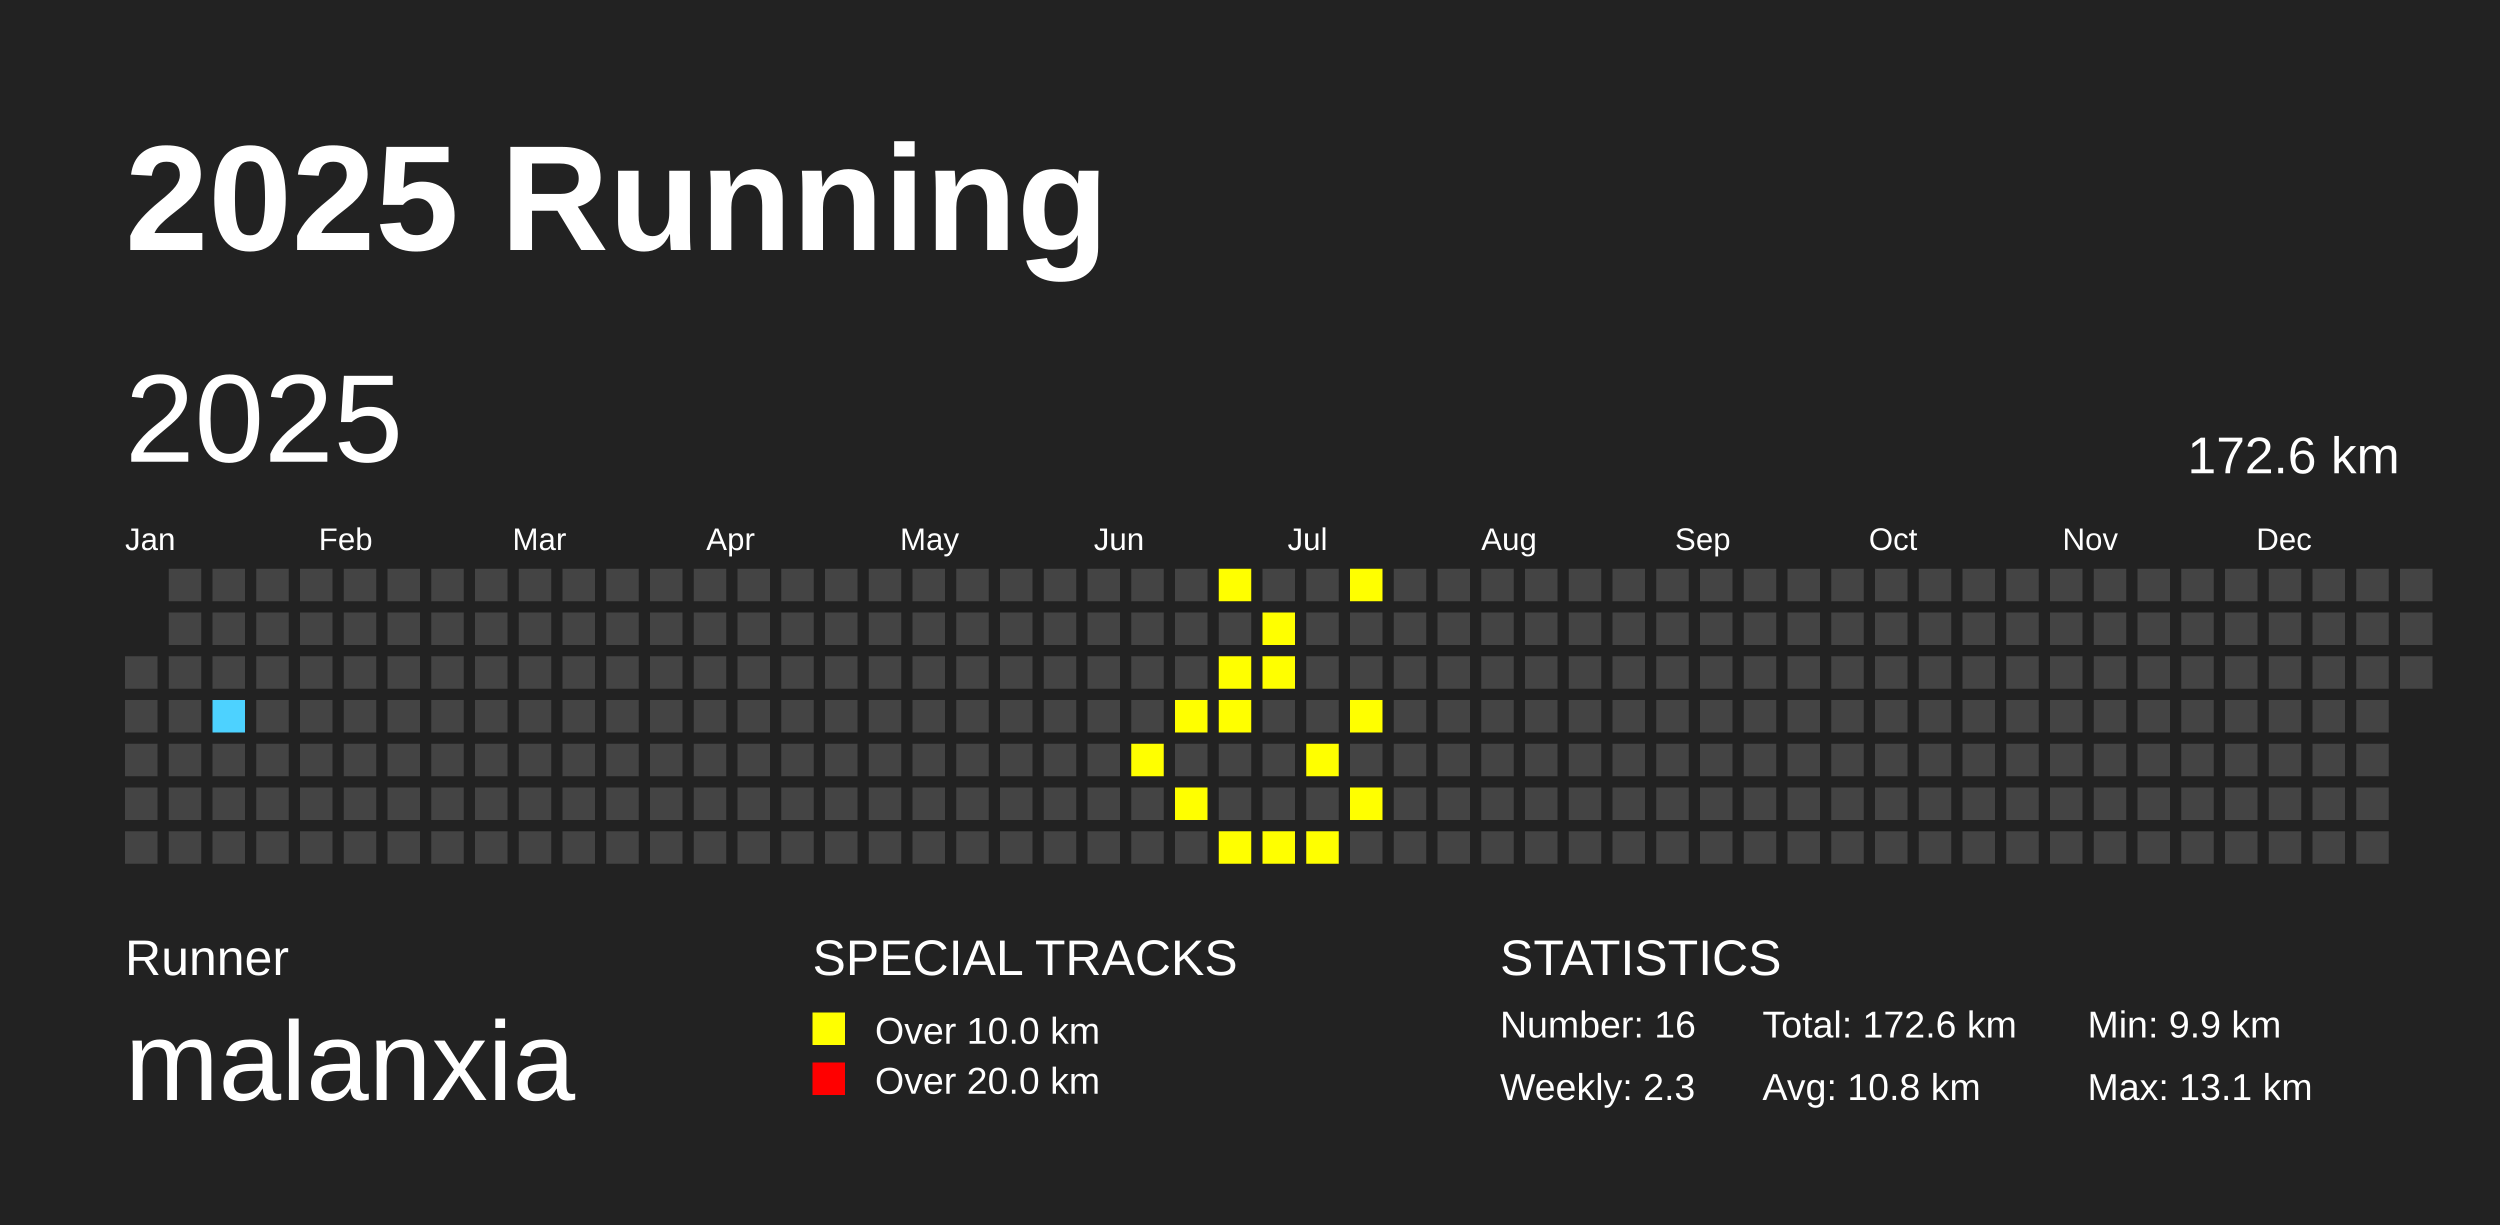
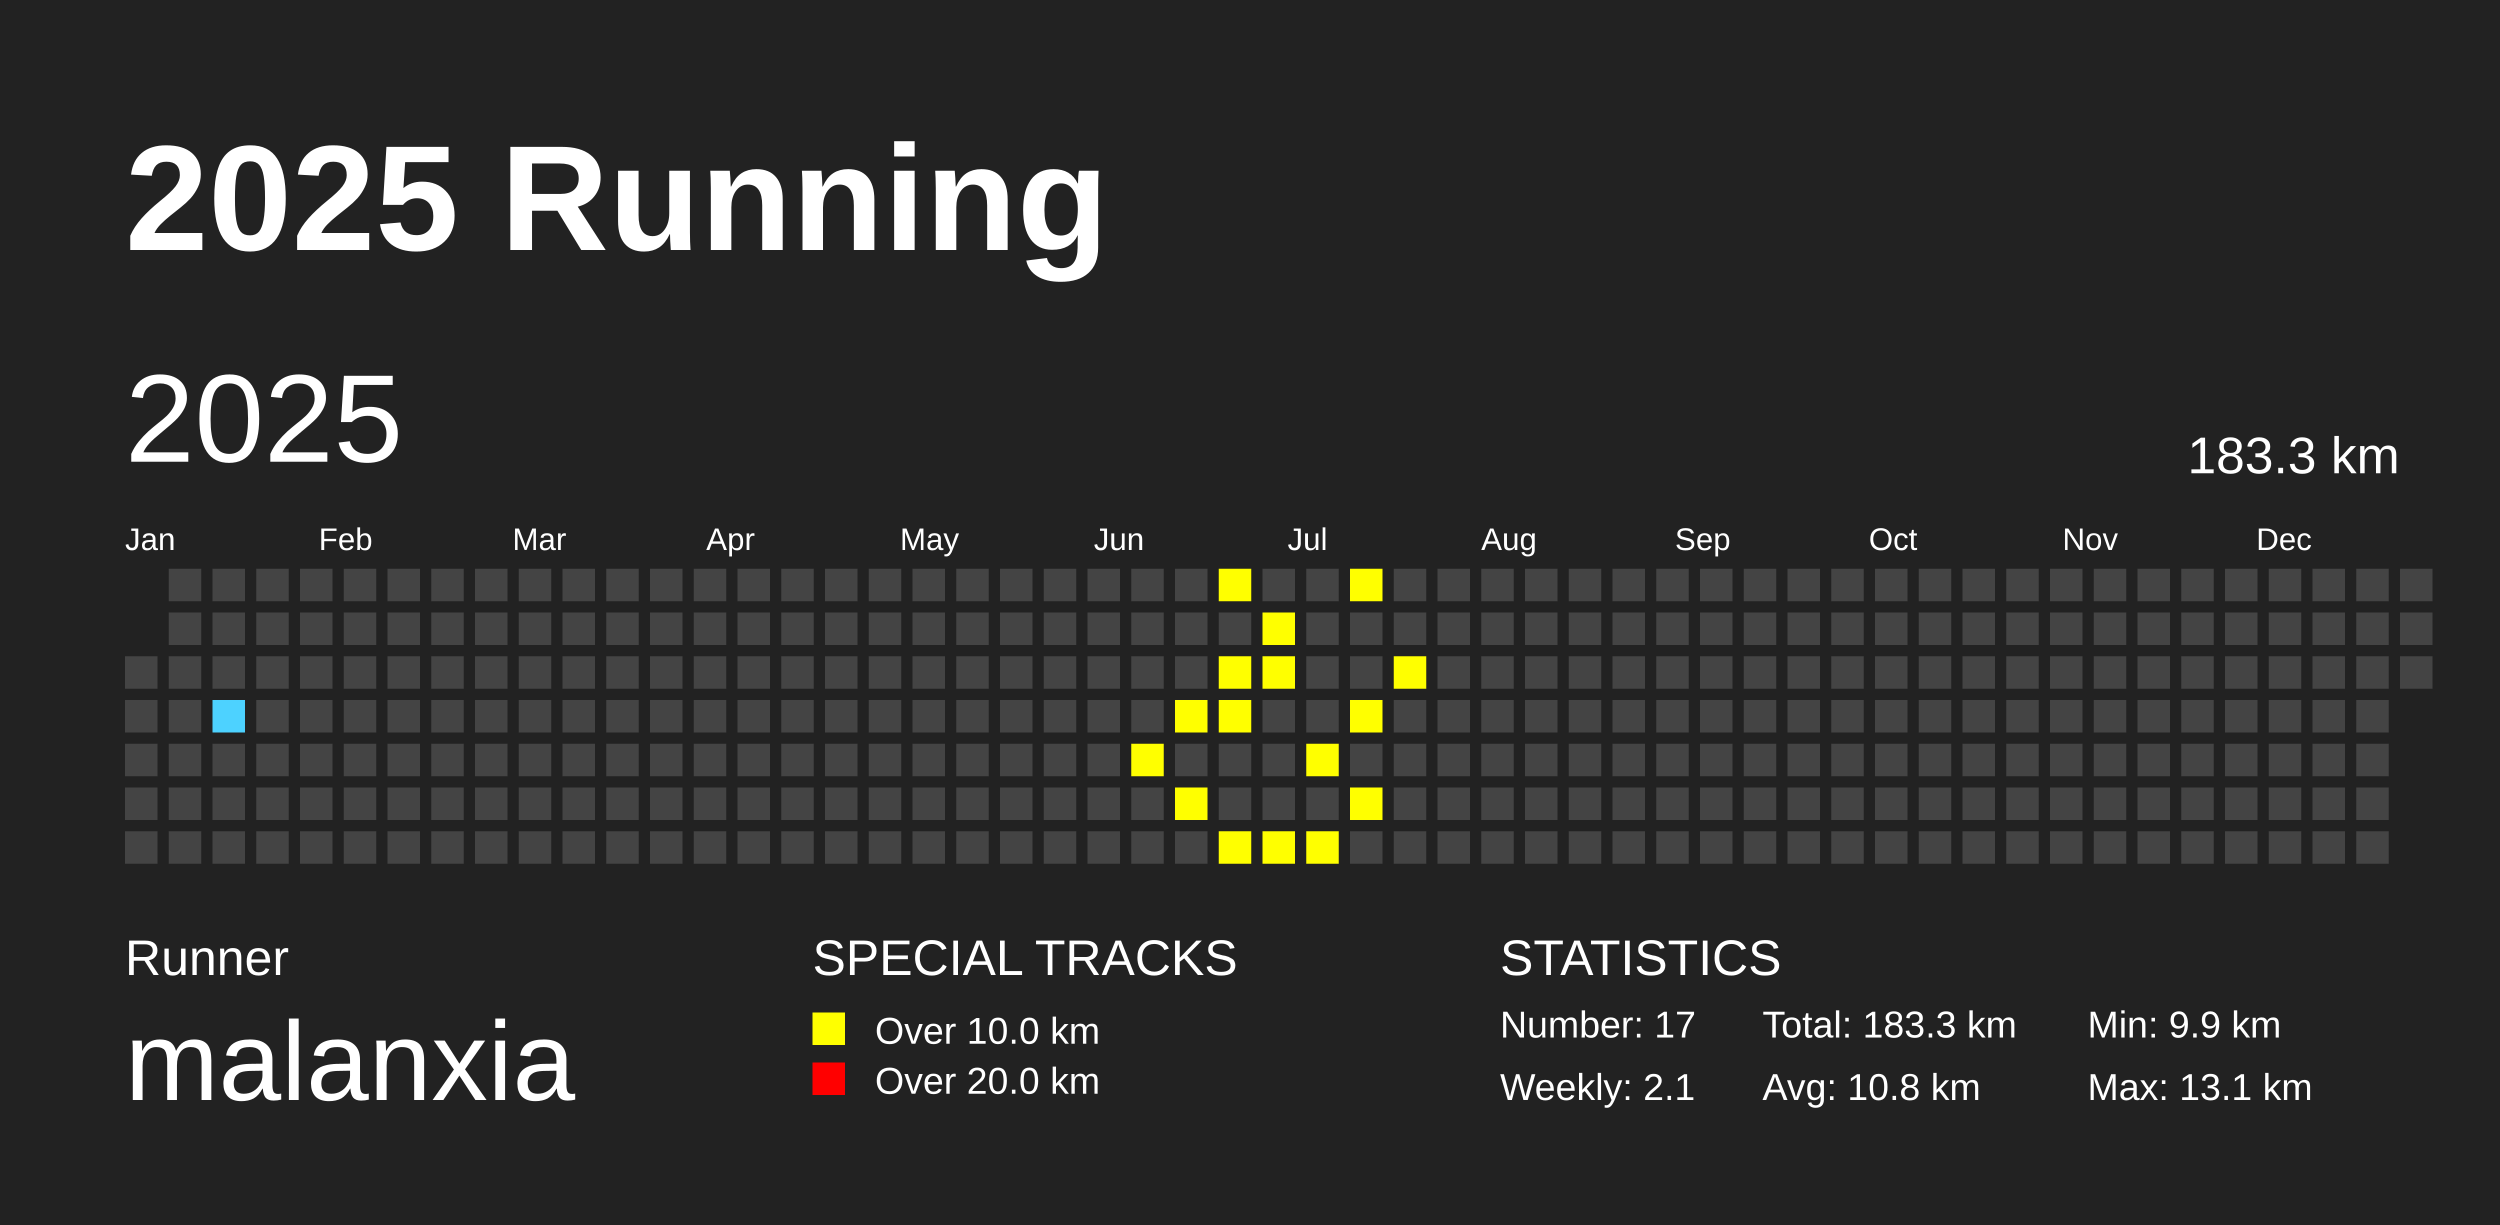
<svg xmlns="http://www.w3.org/2000/svg" baseProfile="full" height="98mm" version="1.1" viewBox="0,0,200,98" width="200mm">
  <defs />
  <rect fill="#222222" height="98" width="200" x="0" y="0" />
  <text fill="#FFFFFF" style="font-size:12px; font-family:Arial; font-weight:bold;" x="10" y="20">2025 Running</text>
  <text fill="#FFFFFF" style="font-size:4px; font-family:Arial" x="10" y="78">Runner</text>
  <text fill="#FFFFFF" style="font-size:9px; font-family:Arial" x="10" y="88">malanxia</text>
  <text fill="#FFFFFF" style="font-size:4px; font-family:Arial" x="65" y="78">SPECIAL TRACKS</text>
  <rect fill="yellow" height="2.6" width="2.6" x="65" y="81" />
  <text fill="#FFFFFF" style="font-size:3px; font-family:Arial" x="70" y="83.5">Over 10.0 km</text>
  <rect fill="red" height="2.6" width="2.6" x="65" y="85" />
  <text fill="#FFFFFF" style="font-size:3px; font-family:Arial" x="70" y="87.5">Over 20.0 km</text>
  <text fill="#FFFFFF" style="font-size:4px; font-family:Arial" x="120" y="78">STATISTICS</text>
-   <text fill="#FFFFFF" style="font-size:3px; font-family:Arial" x="120" y="83">Number: 16</text>
-   <text fill="#FFFFFF" style="font-size:3px; font-family:Arial" x="120" y="88">Weekly: 2.3</text>
-   <text fill="#FFFFFF" style="font-size:3px; font-family:Arial" x="141" y="83">Total: 172.6 km</text>
+   <text fill="#FFFFFF" style="font-size:3px; font-family:Arial" x="120" y="83">Number: 17</text>
+   <text fill="#FFFFFF" style="font-size:3px; font-family:Arial" x="120" y="88">Weekly: 2.1</text>
+   <text fill="#FFFFFF" style="font-size:3px; font-family:Arial" x="141" y="83">Total: 183.3 km</text>
  <text fill="#FFFFFF" style="font-size:3px; font-family:Arial" x="141" y="88">Avg: 10.8 km</text>
  <text fill="#FFFFFF" style="font-size:3px; font-family:Arial" x="167" y="83">Min: 9.9 km</text>
  <text fill="#FFFFFF" style="font-size:3px; font-family:Arial" x="167" y="88">Max: 13.1 km</text>
  <text dominant-baseline="hanging" fill="#FFFFFF" style="font-size:10.0px; font-family:Arial;" x="10" y="30">2025</text>
-   <text dominant-baseline="hanging" fill="#FFFFFF" style="font-size:4.125px; font-family:Arial;" x="175" y="35">172.6 km</text>
+   <text dominant-baseline="hanging" fill="#FFFFFF" style="font-size:4.125px; font-family:Arial;" x="175" y="35">183.3 km</text>
  <text fill="#FFFFFF" style="font-size:2.5px; font-family:Arial" x="10.0" y="44">Jan</text>
  <text fill="#FFFFFF" style="font-size:2.5px; font-family:Arial" x="25.5" y="44">Feb</text>
  <text fill="#FFFFFF" style="font-size:2.5px; font-family:Arial" x="41.0" y="44">Mar</text>
  <text fill="#FFFFFF" style="font-size:2.5px; font-family:Arial" x="56.5" y="44">Apr</text>
  <text fill="#FFFFFF" style="font-size:2.5px; font-family:Arial" x="72.0" y="44">May</text>
  <text fill="#FFFFFF" style="font-size:2.5px; font-family:Arial" x="87.5" y="44">Jun</text>
  <text fill="#FFFFFF" style="font-size:2.5px; font-family:Arial" x="103.0" y="44">Jul</text>
  <text fill="#FFFFFF" style="font-size:2.5px; font-family:Arial" x="118.5" y="44">Aug</text>
  <text fill="#FFFFFF" style="font-size:2.5px; font-family:Arial" x="134.0" y="44">Sep</text>
  <text fill="#FFFFFF" style="font-size:2.5px; font-family:Arial" x="149.5" y="44">Oct</text>
  <text fill="#FFFFFF" style="font-size:2.5px; font-family:Arial" x="165.0" y="44">Nov</text>
  <text fill="#FFFFFF" style="font-size:2.5px; font-family:Arial" x="180.5" y="44">Dec</text>
  <rect fill="#444444" height="2.6" width="2.6" x="10.0" y="52.5" />
  <rect fill="#444444" height="2.6" width="2.6" x="10.0" y="56.0" />
  <rect fill="#444444" height="2.6" width="2.6" x="10.0" y="59.5" />
  <rect fill="#444444" height="2.6" width="2.6" x="10.0" y="63.0" />
  <rect fill="#444444" height="2.6" width="2.6" x="10.0" y="66.5" />
  <rect fill="#444444" height="2.6" width="2.6" x="13.5" y="45.5" />
  <rect fill="#444444" height="2.6" width="2.6" x="13.5" y="49.0" />
  <rect fill="#444444" height="2.6" width="2.6" x="13.5" y="52.5" />
  <rect fill="#444444" height="2.6" width="2.6" x="13.5" y="56.0" />
  <rect fill="#444444" height="2.6" width="2.6" x="13.5" y="59.5" />
  <rect fill="#444444" height="2.6" width="2.6" x="13.5" y="63.0" />
  <rect fill="#444444" height="2.6" width="2.6" x="13.5" y="66.5" />
  <rect fill="#444444" height="2.6" width="2.6" x="17.0" y="45.5" />
  <rect fill="#444444" height="2.6" width="2.6" x="17.0" y="49.0" />
  <rect fill="#444444" height="2.6" width="2.6" x="17.0" y="52.5" />
  <rect fill="#4DD2FF" height="2.6" width="2.6" x="17.0" y="56.0" />
  <rect fill="#444444" height="2.6" width="2.6" x="17.0" y="59.5" />
  <rect fill="#444444" height="2.6" width="2.6" x="17.0" y="63.0" />
  <rect fill="#444444" height="2.6" width="2.6" x="17.0" y="66.5" />
  <rect fill="#444444" height="2.6" width="2.6" x="20.5" y="45.5" />
  <rect fill="#444444" height="2.6" width="2.6" x="20.5" y="49.0" />
  <rect fill="#444444" height="2.6" width="2.6" x="20.5" y="52.5" />
  <rect fill="#444444" height="2.6" width="2.6" x="20.5" y="56.0" />
  <rect fill="#444444" height="2.6" width="2.6" x="20.5" y="59.5" />
  <rect fill="#444444" height="2.6" width="2.6" x="20.5" y="63.0" />
  <rect fill="#444444" height="2.6" width="2.6" x="20.5" y="66.5" />
  <rect fill="#444444" height="2.6" width="2.6" x="24.0" y="45.5" />
  <rect fill="#444444" height="2.6" width="2.6" x="24.0" y="49.0" />
  <rect fill="#444444" height="2.6" width="2.6" x="24.0" y="52.5" />
  <rect fill="#444444" height="2.6" width="2.6" x="24.0" y="56.0" />
  <rect fill="#444444" height="2.6" width="2.6" x="24.0" y="59.5" />
  <rect fill="#444444" height="2.6" width="2.6" x="24.0" y="63.0" />
  <rect fill="#444444" height="2.6" width="2.6" x="24.0" y="66.5" />
  <rect fill="#444444" height="2.6" width="2.6" x="27.5" y="45.5" />
  <rect fill="#444444" height="2.6" width="2.6" x="27.5" y="49.0" />
  <rect fill="#444444" height="2.6" width="2.6" x="27.5" y="52.5" />
  <rect fill="#444444" height="2.6" width="2.6" x="27.5" y="56.0" />
  <rect fill="#444444" height="2.6" width="2.6" x="27.5" y="59.5" />
  <rect fill="#444444" height="2.6" width="2.6" x="27.5" y="63.0" />
  <rect fill="#444444" height="2.6" width="2.6" x="27.5" y="66.5" />
  <rect fill="#444444" height="2.6" width="2.6" x="31.0" y="45.5" />
  <rect fill="#444444" height="2.6" width="2.6" x="31.0" y="49.0" />
  <rect fill="#444444" height="2.6" width="2.6" x="31.0" y="52.5" />
  <rect fill="#444444" height="2.6" width="2.6" x="31.0" y="56.0" />
  <rect fill="#444444" height="2.6" width="2.6" x="31.0" y="59.5" />
  <rect fill="#444444" height="2.6" width="2.6" x="31.0" y="63.0" />
  <rect fill="#444444" height="2.6" width="2.6" x="31.0" y="66.5" />
  <rect fill="#444444" height="2.6" width="2.6" x="34.5" y="45.5" />
  <rect fill="#444444" height="2.6" width="2.6" x="34.5" y="49.0" />
  <rect fill="#444444" height="2.6" width="2.6" x="34.5" y="52.5" />
  <rect fill="#444444" height="2.6" width="2.6" x="34.5" y="56.0" />
  <rect fill="#444444" height="2.6" width="2.6" x="34.5" y="59.5" />
  <rect fill="#444444" height="2.6" width="2.6" x="34.5" y="63.0" />
  <rect fill="#444444" height="2.6" width="2.6" x="34.5" y="66.5" />
  <rect fill="#444444" height="2.6" width="2.6" x="38.0" y="45.5" />
  <rect fill="#444444" height="2.6" width="2.6" x="38.0" y="49.0" />
  <rect fill="#444444" height="2.6" width="2.6" x="38.0" y="52.5" />
  <rect fill="#444444" height="2.6" width="2.6" x="38.0" y="56.0" />
  <rect fill="#444444" height="2.6" width="2.6" x="38.0" y="59.5" />
  <rect fill="#444444" height="2.6" width="2.6" x="38.0" y="63.0" />
  <rect fill="#444444" height="2.6" width="2.6" x="38.0" y="66.5" />
  <rect fill="#444444" height="2.6" width="2.6" x="41.5" y="45.5" />
  <rect fill="#444444" height="2.6" width="2.6" x="41.5" y="49.0" />
  <rect fill="#444444" height="2.6" width="2.6" x="41.5" y="52.5" />
  <rect fill="#444444" height="2.6" width="2.6" x="41.5" y="56.0" />
  <rect fill="#444444" height="2.6" width="2.6" x="41.5" y="59.5" />
  <rect fill="#444444" height="2.6" width="2.6" x="41.5" y="63.0" />
  <rect fill="#444444" height="2.6" width="2.6" x="41.5" y="66.5" />
  <rect fill="#444444" height="2.6" width="2.6" x="45.0" y="45.5" />
  <rect fill="#444444" height="2.6" width="2.6" x="45.0" y="49.0" />
  <rect fill="#444444" height="2.6" width="2.6" x="45.0" y="52.5" />
  <rect fill="#444444" height="2.6" width="2.6" x="45.0" y="56.0" />
  <rect fill="#444444" height="2.6" width="2.6" x="45.0" y="59.5" />
  <rect fill="#444444" height="2.6" width="2.6" x="45.0" y="63.0" />
  <rect fill="#444444" height="2.6" width="2.6" x="45.0" y="66.5" />
  <rect fill="#444444" height="2.6" width="2.6" x="48.5" y="45.5" />
  <rect fill="#444444" height="2.6" width="2.6" x="48.5" y="49.0" />
  <rect fill="#444444" height="2.6" width="2.6" x="48.5" y="52.5" />
  <rect fill="#444444" height="2.6" width="2.6" x="48.5" y="56.0" />
  <rect fill="#444444" height="2.6" width="2.6" x="48.5" y="59.5" />
  <rect fill="#444444" height="2.6" width="2.6" x="48.5" y="63.0" />
  <rect fill="#444444" height="2.6" width="2.6" x="48.5" y="66.5" />
  <rect fill="#444444" height="2.6" width="2.6" x="52.0" y="45.5" />
  <rect fill="#444444" height="2.6" width="2.6" x="52.0" y="49.0" />
  <rect fill="#444444" height="2.6" width="2.6" x="52.0" y="52.5" />
  <rect fill="#444444" height="2.6" width="2.6" x="52.0" y="56.0" />
  <rect fill="#444444" height="2.6" width="2.6" x="52.0" y="59.5" />
  <rect fill="#444444" height="2.6" width="2.6" x="52.0" y="63.0" />
  <rect fill="#444444" height="2.6" width="2.6" x="52.0" y="66.5" />
  <rect fill="#444444" height="2.6" width="2.6" x="55.5" y="45.5" />
  <rect fill="#444444" height="2.6" width="2.6" x="55.5" y="49.0" />
  <rect fill="#444444" height="2.6" width="2.6" x="55.5" y="52.5" />
  <rect fill="#444444" height="2.6" width="2.6" x="55.5" y="56.0" />
  <rect fill="#444444" height="2.6" width="2.6" x="55.5" y="59.5" />
  <rect fill="#444444" height="2.6" width="2.6" x="55.5" y="63.0" />
  <rect fill="#444444" height="2.6" width="2.6" x="55.5" y="66.5" />
  <rect fill="#444444" height="2.6" width="2.6" x="59.0" y="45.5" />
  <rect fill="#444444" height="2.6" width="2.6" x="59.0" y="49.0" />
  <rect fill="#444444" height="2.6" width="2.6" x="59.0" y="52.5" />
  <rect fill="#444444" height="2.6" width="2.6" x="59.0" y="56.0" />
  <rect fill="#444444" height="2.6" width="2.6" x="59.0" y="59.5" />
  <rect fill="#444444" height="2.6" width="2.6" x="59.0" y="63.0" />
  <rect fill="#444444" height="2.6" width="2.6" x="59.0" y="66.5" />
  <rect fill="#444444" height="2.6" width="2.6" x="62.5" y="45.5" />
  <rect fill="#444444" height="2.6" width="2.6" x="62.5" y="49.0" />
  <rect fill="#444444" height="2.6" width="2.6" x="62.5" y="52.5" />
  <rect fill="#444444" height="2.6" width="2.6" x="62.5" y="56.0" />
  <rect fill="#444444" height="2.6" width="2.6" x="62.5" y="59.5" />
  <rect fill="#444444" height="2.6" width="2.6" x="62.5" y="63.0" />
  <rect fill="#444444" height="2.6" width="2.6" x="62.5" y="66.5" />
  <rect fill="#444444" height="2.6" width="2.6" x="66.0" y="45.5" />
  <rect fill="#444444" height="2.6" width="2.6" x="66.0" y="49.0" />
  <rect fill="#444444" height="2.6" width="2.6" x="66.0" y="52.5" />
  <rect fill="#444444" height="2.6" width="2.6" x="66.0" y="56.0" />
  <rect fill="#444444" height="2.6" width="2.6" x="66.0" y="59.5" />
  <rect fill="#444444" height="2.6" width="2.6" x="66.0" y="63.0" />
  <rect fill="#444444" height="2.6" width="2.6" x="66.0" y="66.5" />
  <rect fill="#444444" height="2.6" width="2.6" x="69.5" y="45.5" />
  <rect fill="#444444" height="2.6" width="2.6" x="69.5" y="49.0" />
  <rect fill="#444444" height="2.6" width="2.6" x="69.5" y="52.5" />
  <rect fill="#444444" height="2.6" width="2.6" x="69.5" y="56.0" />
  <rect fill="#444444" height="2.6" width="2.6" x="69.5" y="59.5" />
  <rect fill="#444444" height="2.6" width="2.6" x="69.5" y="63.0" />
  <rect fill="#444444" height="2.6" width="2.6" x="69.5" y="66.5" />
  <rect fill="#444444" height="2.6" width="2.6" x="73.0" y="45.5" />
  <rect fill="#444444" height="2.6" width="2.6" x="73.0" y="49.0" />
  <rect fill="#444444" height="2.6" width="2.6" x="73.0" y="52.5" />
  <rect fill="#444444" height="2.6" width="2.6" x="73.0" y="56.0" />
  <rect fill="#444444" height="2.6" width="2.6" x="73.0" y="59.5" />
  <rect fill="#444444" height="2.6" width="2.6" x="73.0" y="63.0" />
  <rect fill="#444444" height="2.6" width="2.6" x="73.0" y="66.5" />
  <rect fill="#444444" height="2.6" width="2.6" x="76.5" y="45.5" />
  <rect fill="#444444" height="2.6" width="2.6" x="76.5" y="49.0" />
  <rect fill="#444444" height="2.6" width="2.6" x="76.5" y="52.5" />
  <rect fill="#444444" height="2.6" width="2.6" x="76.5" y="56.0" />
  <rect fill="#444444" height="2.6" width="2.6" x="76.5" y="59.5" />
  <rect fill="#444444" height="2.6" width="2.6" x="76.5" y="63.0" />
  <rect fill="#444444" height="2.6" width="2.6" x="76.5" y="66.5" />
  <rect fill="#444444" height="2.6" width="2.6" x="80.0" y="45.5" />
  <rect fill="#444444" height="2.6" width="2.6" x="80.0" y="49.0" />
  <rect fill="#444444" height="2.6" width="2.6" x="80.0" y="52.5" />
  <rect fill="#444444" height="2.6" width="2.6" x="80.0" y="56.0" />
  <rect fill="#444444" height="2.6" width="2.6" x="80.0" y="59.5" />
  <rect fill="#444444" height="2.6" width="2.6" x="80.0" y="63.0" />
  <rect fill="#444444" height="2.6" width="2.6" x="80.0" y="66.5" />
  <rect fill="#444444" height="2.6" width="2.6" x="83.5" y="45.5" />
  <rect fill="#444444" height="2.6" width="2.6" x="83.5" y="49.0" />
  <rect fill="#444444" height="2.6" width="2.6" x="83.5" y="52.5" />
  <rect fill="#444444" height="2.6" width="2.6" x="83.5" y="56.0" />
  <rect fill="#444444" height="2.6" width="2.6" x="83.5" y="59.5" />
  <rect fill="#444444" height="2.6" width="2.6" x="83.5" y="63.0" />
  <rect fill="#444444" height="2.6" width="2.6" x="83.5" y="66.5" />
  <rect fill="#444444" height="2.6" width="2.6" x="87.0" y="45.5" />
  <rect fill="#444444" height="2.6" width="2.6" x="87.0" y="49.0" />
  <rect fill="#444444" height="2.6" width="2.6" x="87.0" y="52.5" />
  <rect fill="#444444" height="2.6" width="2.6" x="87.0" y="56.0" />
  <rect fill="#444444" height="2.6" width="2.6" x="87.0" y="59.5" />
  <rect fill="#444444" height="2.6" width="2.6" x="87.0" y="63.0" />
  <rect fill="#444444" height="2.6" width="2.6" x="87.0" y="66.5" />
  <rect fill="#444444" height="2.6" width="2.6" x="90.5" y="45.5" />
  <rect fill="#444444" height="2.6" width="2.6" x="90.5" y="49.0" />
  <rect fill="#444444" height="2.6" width="2.6" x="90.5" y="52.5" />
  <rect fill="#444444" height="2.6" width="2.6" x="90.5" y="56.0" />
  <rect fill="yellow" height="2.6" width="2.6" x="90.5" y="59.5" />
  <rect fill="#444444" height="2.6" width="2.6" x="90.5" y="63.0" />
  <rect fill="#444444" height="2.6" width="2.6" x="90.5" y="66.5" />
  <rect fill="#444444" height="2.6" width="2.6" x="94.0" y="45.5" />
  <rect fill="#444444" height="2.6" width="2.6" x="94.0" y="49.0" />
  <rect fill="#444444" height="2.6" width="2.6" x="94.0" y="52.5" />
  <rect fill="yellow" height="2.6" width="2.6" x="94.0" y="56.0" />
  <rect fill="#444444" height="2.6" width="2.6" x="94.0" y="59.5" />
  <rect fill="yellow" height="2.6" width="2.6" x="94.0" y="63.0" />
  <rect fill="#444444" height="2.6" width="2.6" x="94.0" y="66.5" />
  <rect fill="yellow" height="2.6" width="2.6" x="97.5" y="45.5" />
  <rect fill="#444444" height="2.6" width="2.6" x="97.5" y="49.0" />
  <rect fill="yellow" height="2.6" width="2.6" x="97.5" y="52.5" />
  <rect fill="yellow" height="2.6" width="2.6" x="97.5" y="56.0" />
  <rect fill="#444444" height="2.6" width="2.6" x="97.5" y="59.5" />
  <rect fill="#444444" height="2.6" width="2.6" x="97.5" y="63.0" />
  <rect fill="yellow" height="2.6" width="2.6" x="97.5" y="66.5" />
  <rect fill="#444444" height="2.6" width="2.6" x="101.0" y="45.5" />
  <rect fill="yellow" height="2.6" width="2.6" x="101.0" y="49.0" />
  <rect fill="yellow" height="2.6" width="2.6" x="101.0" y="52.5" />
  <rect fill="#444444" height="2.6" width="2.6" x="101.0" y="56.0" />
  <rect fill="#444444" height="2.6" width="2.6" x="101.0" y="59.5" />
  <rect fill="#444444" height="2.6" width="2.6" x="101.0" y="63.0" />
  <rect fill="yellow" height="2.6" width="2.6" x="101.0" y="66.5" />
  <rect fill="#444444" height="2.6" width="2.6" x="104.5" y="45.5" />
  <rect fill="#444444" height="2.6" width="2.6" x="104.5" y="49.0" />
  <rect fill="#444444" height="2.6" width="2.6" x="104.5" y="52.5" />
  <rect fill="#444444" height="2.6" width="2.6" x="104.5" y="56.0" />
  <rect fill="yellow" height="2.6" width="2.6" x="104.5" y="59.5" />
  <rect fill="#444444" height="2.6" width="2.6" x="104.5" y="63.0" />
  <rect fill="yellow" height="2.6" width="2.6" x="104.5" y="66.5" />
  <rect fill="yellow" height="2.6" width="2.6" x="108.0" y="45.5" />
  <rect fill="#444444" height="2.6" width="2.6" x="108.0" y="49.0" />
  <rect fill="#444444" height="2.6" width="2.6" x="108.0" y="52.5" />
  <rect fill="yellow" height="2.6" width="2.6" x="108.0" y="56.0" />
  <rect fill="#444444" height="2.6" width="2.6" x="108.0" y="59.5" />
  <rect fill="yellow" height="2.6" width="2.6" x="108.0" y="63.0" />
  <rect fill="#444444" height="2.6" width="2.6" x="108.0" y="66.5" />
  <rect fill="#444444" height="2.6" width="2.6" x="111.5" y="45.5" />
  <rect fill="#444444" height="2.6" width="2.6" x="111.5" y="49.0" />
-   <rect fill="#444444" height="2.6" width="2.6" x="111.5" y="52.5" />
+   <rect fill="yellow" height="2.6" width="2.6" x="111.5" y="52.5" />
  <rect fill="#444444" height="2.6" width="2.6" x="111.5" y="56.0" />
  <rect fill="#444444" height="2.6" width="2.6" x="111.5" y="59.5" />
  <rect fill="#444444" height="2.6" width="2.6" x="111.5" y="63.0" />
  <rect fill="#444444" height="2.6" width="2.6" x="111.5" y="66.5" />
  <rect fill="#444444" height="2.6" width="2.6" x="115.0" y="45.5" />
  <rect fill="#444444" height="2.6" width="2.6" x="115.0" y="49.0" />
  <rect fill="#444444" height="2.6" width="2.6" x="115.0" y="52.5" />
  <rect fill="#444444" height="2.6" width="2.6" x="115.0" y="56.0" />
  <rect fill="#444444" height="2.6" width="2.6" x="115.0" y="59.5" />
  <rect fill="#444444" height="2.6" width="2.6" x="115.0" y="63.0" />
  <rect fill="#444444" height="2.6" width="2.6" x="115.0" y="66.5" />
  <rect fill="#444444" height="2.6" width="2.6" x="118.5" y="45.5" />
  <rect fill="#444444" height="2.6" width="2.6" x="118.5" y="49.0" />
  <rect fill="#444444" height="2.6" width="2.6" x="118.5" y="52.5" />
  <rect fill="#444444" height="2.6" width="2.6" x="118.5" y="56.0" />
  <rect fill="#444444" height="2.6" width="2.6" x="118.5" y="59.5" />
  <rect fill="#444444" height="2.6" width="2.6" x="118.5" y="63.0" />
  <rect fill="#444444" height="2.6" width="2.6" x="118.5" y="66.5" />
  <rect fill="#444444" height="2.6" width="2.6" x="122.0" y="45.5" />
  <rect fill="#444444" height="2.6" width="2.6" x="122.0" y="49.0" />
  <rect fill="#444444" height="2.6" width="2.6" x="122.0" y="52.5" />
  <rect fill="#444444" height="2.6" width="2.6" x="122.0" y="56.0" />
  <rect fill="#444444" height="2.6" width="2.6" x="122.0" y="59.5" />
  <rect fill="#444444" height="2.6" width="2.6" x="122.0" y="63.0" />
  <rect fill="#444444" height="2.6" width="2.6" x="122.0" y="66.5" />
  <rect fill="#444444" height="2.6" width="2.6" x="125.5" y="45.5" />
  <rect fill="#444444" height="2.6" width="2.6" x="125.5" y="49.0" />
  <rect fill="#444444" height="2.6" width="2.6" x="125.5" y="52.5" />
  <rect fill="#444444" height="2.6" width="2.6" x="125.5" y="56.0" />
  <rect fill="#444444" height="2.6" width="2.6" x="125.5" y="59.5" />
  <rect fill="#444444" height="2.6" width="2.6" x="125.5" y="63.0" />
  <rect fill="#444444" height="2.6" width="2.6" x="125.5" y="66.5" />
  <rect fill="#444444" height="2.6" width="2.6" x="129.0" y="45.5" />
  <rect fill="#444444" height="2.6" width="2.6" x="129.0" y="49.0" />
  <rect fill="#444444" height="2.6" width="2.6" x="129.0" y="52.5" />
  <rect fill="#444444" height="2.6" width="2.6" x="129.0" y="56.0" />
  <rect fill="#444444" height="2.6" width="2.6" x="129.0" y="59.5" />
  <rect fill="#444444" height="2.6" width="2.6" x="129.0" y="63.0" />
  <rect fill="#444444" height="2.6" width="2.6" x="129.0" y="66.5" />
  <rect fill="#444444" height="2.6" width="2.6" x="132.5" y="45.5" />
  <rect fill="#444444" height="2.6" width="2.6" x="132.5" y="49.0" />
  <rect fill="#444444" height="2.6" width="2.6" x="132.5" y="52.5" />
  <rect fill="#444444" height="2.6" width="2.6" x="132.5" y="56.0" />
  <rect fill="#444444" height="2.6" width="2.6" x="132.5" y="59.5" />
  <rect fill="#444444" height="2.6" width="2.6" x="132.5" y="63.0" />
  <rect fill="#444444" height="2.6" width="2.6" x="132.5" y="66.5" />
  <rect fill="#444444" height="2.6" width="2.6" x="136.0" y="45.5" />
  <rect fill="#444444" height="2.6" width="2.6" x="136.0" y="49.0" />
  <rect fill="#444444" height="2.6" width="2.6" x="136.0" y="52.5" />
  <rect fill="#444444" height="2.6" width="2.6" x="136.0" y="56.0" />
  <rect fill="#444444" height="2.6" width="2.6" x="136.0" y="59.5" />
  <rect fill="#444444" height="2.6" width="2.6" x="136.0" y="63.0" />
  <rect fill="#444444" height="2.6" width="2.6" x="136.0" y="66.5" />
  <rect fill="#444444" height="2.6" width="2.6" x="139.5" y="45.5" />
  <rect fill="#444444" height="2.6" width="2.6" x="139.5" y="49.0" />
  <rect fill="#444444" height="2.6" width="2.6" x="139.5" y="52.5" />
  <rect fill="#444444" height="2.6" width="2.6" x="139.5" y="56.0" />
  <rect fill="#444444" height="2.6" width="2.6" x="139.5" y="59.5" />
  <rect fill="#444444" height="2.6" width="2.6" x="139.5" y="63.0" />
  <rect fill="#444444" height="2.6" width="2.6" x="139.5" y="66.5" />
  <rect fill="#444444" height="2.6" width="2.6" x="143.0" y="45.5" />
  <rect fill="#444444" height="2.6" width="2.6" x="143.0" y="49.0" />
  <rect fill="#444444" height="2.6" width="2.6" x="143.0" y="52.5" />
  <rect fill="#444444" height="2.6" width="2.6" x="143.0" y="56.0" />
  <rect fill="#444444" height="2.6" width="2.6" x="143.0" y="59.5" />
  <rect fill="#444444" height="2.6" width="2.6" x="143.0" y="63.0" />
  <rect fill="#444444" height="2.6" width="2.6" x="143.0" y="66.5" />
  <rect fill="#444444" height="2.6" width="2.6" x="146.5" y="45.5" />
  <rect fill="#444444" height="2.6" width="2.6" x="146.5" y="49.0" />
  <rect fill="#444444" height="2.6" width="2.6" x="146.5" y="52.5" />
  <rect fill="#444444" height="2.6" width="2.6" x="146.5" y="56.0" />
  <rect fill="#444444" height="2.6" width="2.6" x="146.5" y="59.5" />
  <rect fill="#444444" height="2.6" width="2.6" x="146.5" y="63.0" />
  <rect fill="#444444" height="2.6" width="2.6" x="146.5" y="66.5" />
  <rect fill="#444444" height="2.6" width="2.6" x="150.0" y="45.5" />
  <rect fill="#444444" height="2.6" width="2.6" x="150.0" y="49.0" />
  <rect fill="#444444" height="2.6" width="2.6" x="150.0" y="52.5" />
  <rect fill="#444444" height="2.6" width="2.6" x="150.0" y="56.0" />
  <rect fill="#444444" height="2.6" width="2.6" x="150.0" y="59.5" />
  <rect fill="#444444" height="2.6" width="2.6" x="150.0" y="63.0" />
  <rect fill="#444444" height="2.6" width="2.6" x="150.0" y="66.5" />
  <rect fill="#444444" height="2.6" width="2.6" x="153.5" y="45.5" />
  <rect fill="#444444" height="2.6" width="2.6" x="153.5" y="49.0" />
  <rect fill="#444444" height="2.6" width="2.6" x="153.5" y="52.5" />
  <rect fill="#444444" height="2.6" width="2.6" x="153.5" y="56.0" />
  <rect fill="#444444" height="2.6" width="2.6" x="153.5" y="59.5" />
  <rect fill="#444444" height="2.6" width="2.6" x="153.5" y="63.0" />
  <rect fill="#444444" height="2.6" width="2.6" x="153.5" y="66.5" />
  <rect fill="#444444" height="2.6" width="2.6" x="157.0" y="45.5" />
  <rect fill="#444444" height="2.6" width="2.6" x="157.0" y="49.0" />
  <rect fill="#444444" height="2.6" width="2.6" x="157.0" y="52.5" />
  <rect fill="#444444" height="2.6" width="2.6" x="157.0" y="56.0" />
  <rect fill="#444444" height="2.6" width="2.6" x="157.0" y="59.5" />
  <rect fill="#444444" height="2.6" width="2.6" x="157.0" y="63.0" />
  <rect fill="#444444" height="2.6" width="2.6" x="157.0" y="66.5" />
  <rect fill="#444444" height="2.6" width="2.6" x="160.5" y="45.5" />
  <rect fill="#444444" height="2.6" width="2.6" x="160.5" y="49.0" />
  <rect fill="#444444" height="2.6" width="2.6" x="160.5" y="52.5" />
  <rect fill="#444444" height="2.6" width="2.6" x="160.5" y="56.0" />
  <rect fill="#444444" height="2.6" width="2.6" x="160.5" y="59.5" />
  <rect fill="#444444" height="2.6" width="2.6" x="160.5" y="63.0" />
  <rect fill="#444444" height="2.6" width="2.6" x="160.5" y="66.5" />
  <rect fill="#444444" height="2.6" width="2.6" x="164.0" y="45.5" />
  <rect fill="#444444" height="2.6" width="2.6" x="164.0" y="49.0" />
  <rect fill="#444444" height="2.6" width="2.6" x="164.0" y="52.5" />
  <rect fill="#444444" height="2.6" width="2.6" x="164.0" y="56.0" />
  <rect fill="#444444" height="2.6" width="2.6" x="164.0" y="59.5" />
  <rect fill="#444444" height="2.6" width="2.6" x="164.0" y="63.0" />
  <rect fill="#444444" height="2.6" width="2.6" x="164.0" y="66.5" />
  <rect fill="#444444" height="2.6" width="2.6" x="167.5" y="45.5" />
  <rect fill="#444444" height="2.6" width="2.6" x="167.5" y="49.0" />
  <rect fill="#444444" height="2.6" width="2.6" x="167.5" y="52.5" />
  <rect fill="#444444" height="2.6" width="2.6" x="167.5" y="56.0" />
  <rect fill="#444444" height="2.6" width="2.6" x="167.5" y="59.5" />
  <rect fill="#444444" height="2.6" width="2.6" x="167.5" y="63.0" />
  <rect fill="#444444" height="2.6" width="2.6" x="167.5" y="66.5" />
  <rect fill="#444444" height="2.6" width="2.6" x="171.0" y="45.5" />
  <rect fill="#444444" height="2.6" width="2.6" x="171.0" y="49.0" />
  <rect fill="#444444" height="2.6" width="2.6" x="171.0" y="52.5" />
  <rect fill="#444444" height="2.6" width="2.6" x="171.0" y="56.0" />
  <rect fill="#444444" height="2.6" width="2.6" x="171.0" y="59.5" />
  <rect fill="#444444" height="2.6" width="2.6" x="171.0" y="63.0" />
  <rect fill="#444444" height="2.6" width="2.6" x="171.0" y="66.5" />
  <rect fill="#444444" height="2.6" width="2.6" x="174.5" y="45.5" />
  <rect fill="#444444" height="2.6" width="2.6" x="174.5" y="49.0" />
  <rect fill="#444444" height="2.6" width="2.6" x="174.5" y="52.5" />
  <rect fill="#444444" height="2.6" width="2.6" x="174.5" y="56.0" />
  <rect fill="#444444" height="2.6" width="2.6" x="174.5" y="59.5" />
  <rect fill="#444444" height="2.6" width="2.6" x="174.5" y="63.0" />
  <rect fill="#444444" height="2.6" width="2.6" x="174.5" y="66.5" />
  <rect fill="#444444" height="2.6" width="2.6" x="178.0" y="45.5" />
  <rect fill="#444444" height="2.6" width="2.6" x="178.0" y="49.0" />
  <rect fill="#444444" height="2.6" width="2.6" x="178.0" y="52.5" />
  <rect fill="#444444" height="2.6" width="2.6" x="178.0" y="56.0" />
  <rect fill="#444444" height="2.6" width="2.6" x="178.0" y="59.5" />
  <rect fill="#444444" height="2.6" width="2.6" x="178.0" y="63.0" />
  <rect fill="#444444" height="2.6" width="2.6" x="178.0" y="66.5" />
  <rect fill="#444444" height="2.6" width="2.6" x="181.5" y="45.5" />
  <rect fill="#444444" height="2.6" width="2.6" x="181.5" y="49.0" />
  <rect fill="#444444" height="2.6" width="2.6" x="181.5" y="52.5" />
  <rect fill="#444444" height="2.6" width="2.6" x="181.5" y="56.0" />
  <rect fill="#444444" height="2.6" width="2.6" x="181.5" y="59.5" />
  <rect fill="#444444" height="2.6" width="2.6" x="181.5" y="63.0" />
  <rect fill="#444444" height="2.6" width="2.6" x="181.5" y="66.5" />
  <rect fill="#444444" height="2.6" width="2.6" x="185.0" y="45.5" />
  <rect fill="#444444" height="2.6" width="2.6" x="185.0" y="49.0" />
  <rect fill="#444444" height="2.6" width="2.6" x="185.0" y="52.5" />
  <rect fill="#444444" height="2.6" width="2.6" x="185.0" y="56.0" />
  <rect fill="#444444" height="2.6" width="2.6" x="185.0" y="59.5" />
  <rect fill="#444444" height="2.6" width="2.6" x="185.0" y="63.0" />
  <rect fill="#444444" height="2.6" width="2.6" x="185.0" y="66.5" />
  <rect fill="#444444" height="2.6" width="2.6" x="188.5" y="45.5" />
  <rect fill="#444444" height="2.6" width="2.6" x="188.5" y="49.0" />
  <rect fill="#444444" height="2.6" width="2.6" x="188.5" y="52.5" />
  <rect fill="#444444" height="2.6" width="2.6" x="188.5" y="56.0" />
  <rect fill="#444444" height="2.6" width="2.6" x="188.5" y="59.5" />
  <rect fill="#444444" height="2.6" width="2.6" x="188.5" y="63.0" />
  <rect fill="#444444" height="2.6" width="2.6" x="188.5" y="66.5" />
  <rect fill="#444444" height="2.6" width="2.6" x="192.0" y="45.5" />
  <rect fill="#444444" height="2.6" width="2.6" x="192.0" y="49.0" />
  <rect fill="#444444" height="2.6" width="2.6" x="192.0" y="52.5" />
</svg>
